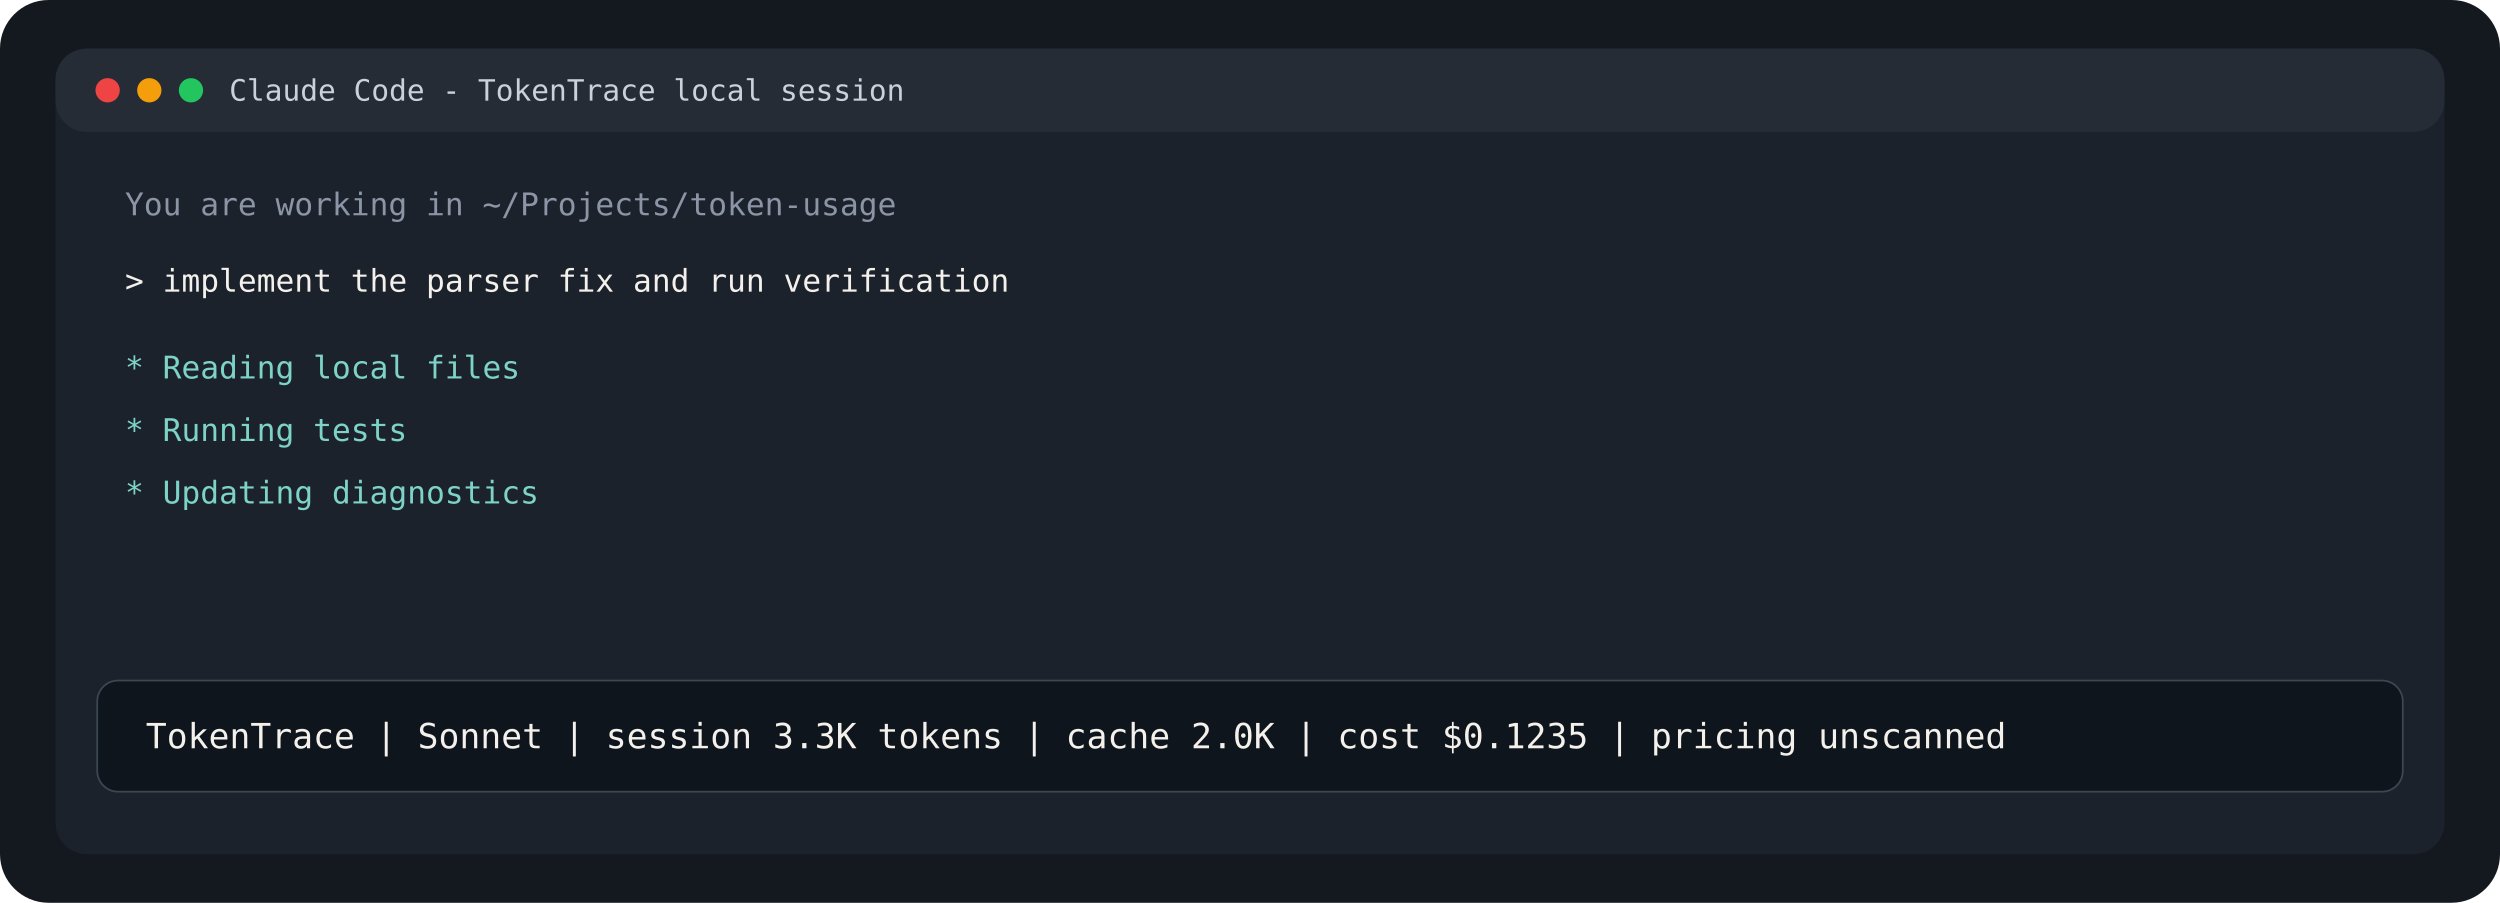
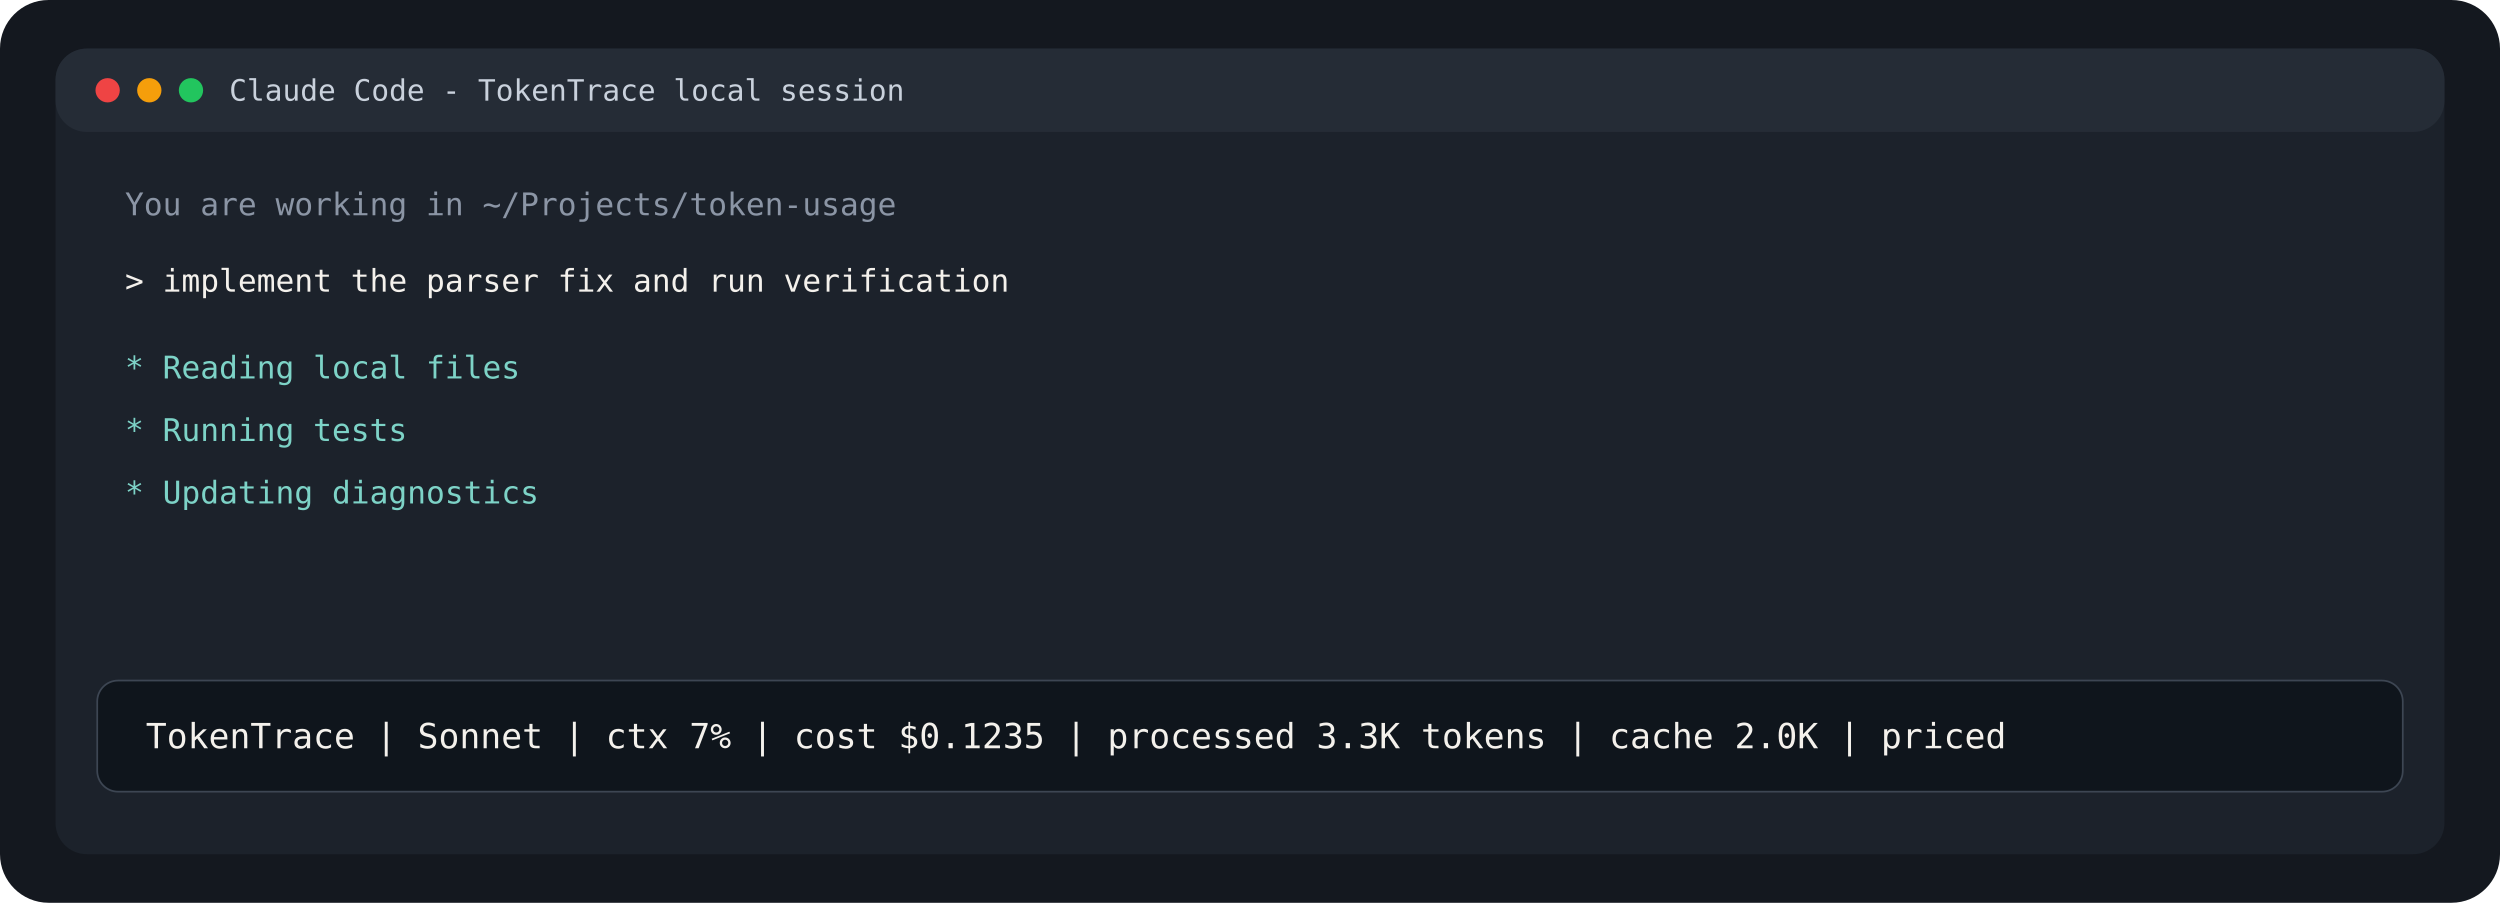
<svg xmlns="http://www.w3.org/2000/svg" width="1440" height="520" viewBox="0 0 1440 520" fill="none" role="img" aria-labelledby="title desc">
  <rect width="1440" height="520" rx="28" fill="#14181f" />
  <rect x="32" y="28" width="1376" height="464" rx="18" fill="#1c222b" />
  <rect x="32" y="28" width="1376" height="48" rx="18" fill="#252c36" />
  <circle cx="62" cy="52" r="7" fill="#ef4444" />
  <circle cx="86" cy="52" r="7" fill="#f59e0b" />
  <circle cx="110" cy="52" r="7" fill="#22c55e" />
  <text x="132" y="58" fill="#c9d1dc" font-family="SFMono-Regular, Menlo, Consolas, monospace" font-size="17">Claude Code - TokenTrace local session</text>
  <text x="72" y="124" fill="#8b95a5" font-family="SFMono-Regular, Menlo, Consolas, monospace" font-size="18">You are working in ~/Projects/token-usage</text>
  <text x="72" y="168" fill="#f4f1ec" font-family="SFMono-Regular, Menlo, Consolas, monospace" font-size="18">&gt; implement the parser fix and run verification</text>
  <text x="72" y="218" fill="#7dd3c7" font-family="SFMono-Regular, Menlo, Consolas, monospace" font-size="18">* Reading local files</text>
  <text x="72" y="254" fill="#7dd3c7" font-family="SFMono-Regular, Menlo, Consolas, monospace" font-size="18">* Running tests</text>
  <text x="72" y="290" fill="#7dd3c7" font-family="SFMono-Regular, Menlo, Consolas, monospace" font-size="18">* Updating diagnostics</text>
  <rect x="56" y="392" width="1328" height="64" rx="12" fill="#0f151c" stroke="#3d4653" />
-   <text x="84" y="431" fill="#f4f1ec" font-family="SFMono-Regular, Menlo, Consolas, monospace" font-size="20">TokenTrace | Sonnet | session 3.3K tokens | cache 2.0K | cost $0.1235 | pricing unscanned</text>
+   <text x="84" y="431" fill="#f4f1ec" font-family="SFMono-Regular, Menlo, Consolas, monospace" font-size="20">TokenTrace | Sonnet | ctx 7% | cost $0.1235 | processed 3.3K tokens | cache 2.0K | priced</text>
</svg>
